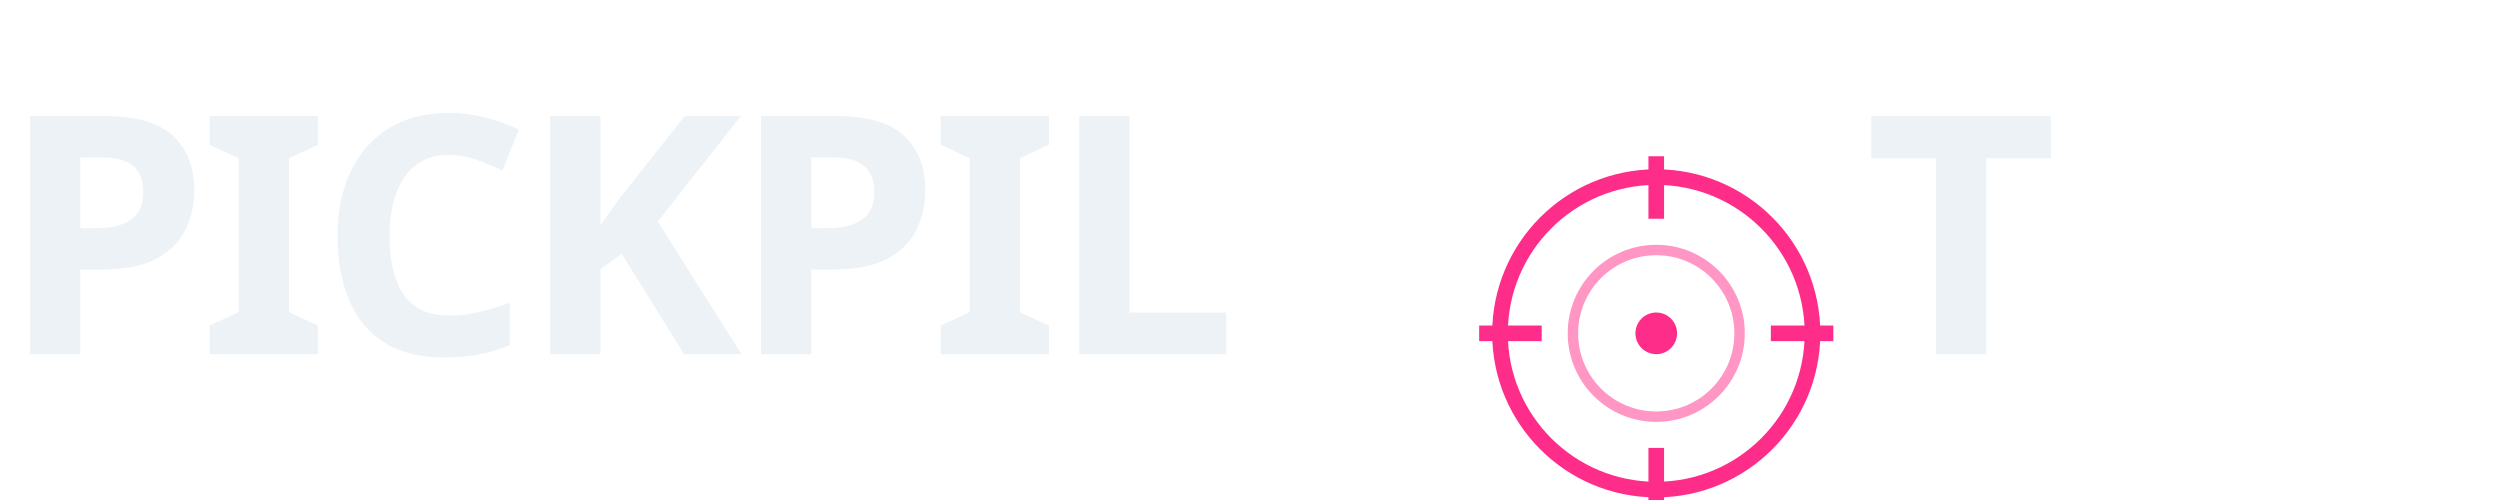
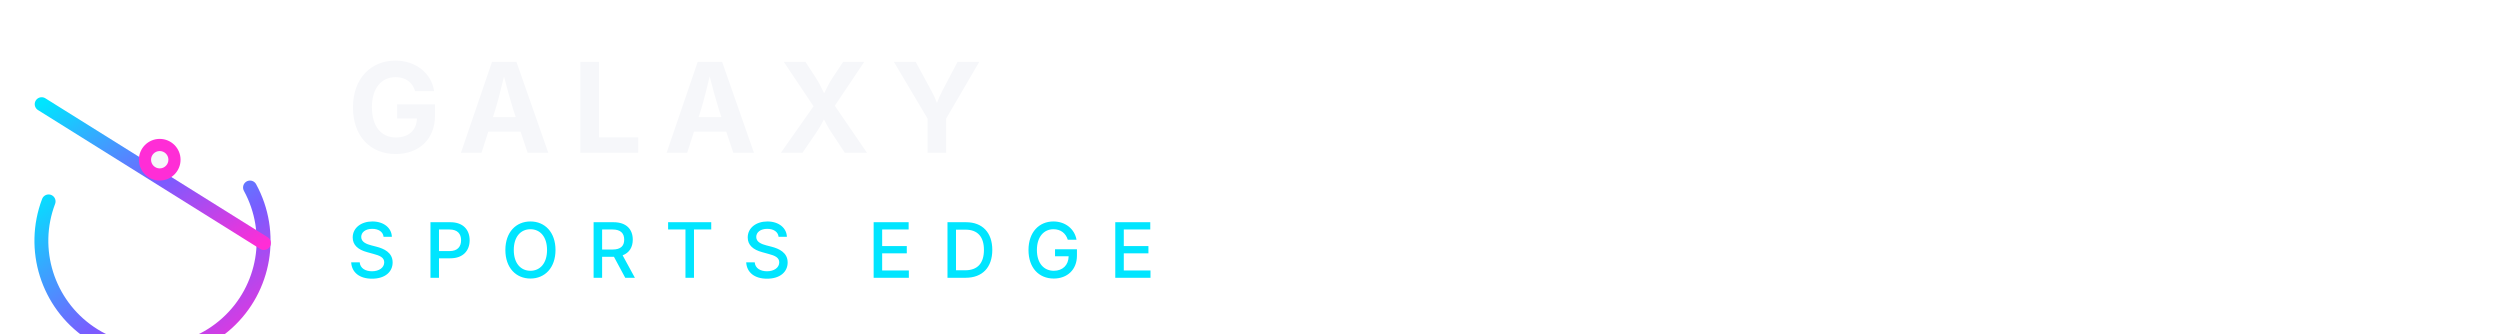
- <svg xmlns="http://www.w3.org/2000/svg" viewBox="0 0 480 96" width="480" height="96" role="img" aria-label="PickPilot wordmark">
-   <text x="0" y="68" fill="#EDF2F7" font-family="'Syne', 'Space Grotesk', system-ui, sans-serif" font-weight="800" font-size="64" letter-spacing="-2">PICKPIL</text>
-   <g transform="translate(286, 32)">
-     <circle cx="32" cy="32" r="30" fill="none" stroke="#FF2D8A" stroke-width="3" />
-     <circle cx="32" cy="32" r="16" fill="none" stroke="#FF2D8A" stroke-width="2" opacity="0.5" />
-     <line x1="32" y1="-2" x2="32" y2="10" stroke="#FF2D8A" stroke-width="3" />
-     <line x1="32" y1="54" x2="32" y2="66" stroke="#FF2D8A" stroke-width="3" />
-     <line x1="-2" y1="32" x2="10" y2="32" stroke="#FF2D8A" stroke-width="3" />
-     <line x1="54" y1="32" x2="66" y2="32" stroke="#FF2D8A" stroke-width="3" />
-     <circle cx="32" cy="32" r="4" fill="#FF2D8A" />
+ <svg xmlns="http://www.w3.org/2000/svg" viewBox="0 0 720 96" width="720" height="96" role="img" aria-label="Galaxy Sports Edge wordmark">
+   <defs>
+     <linearGradient id="gse-w-grad" x1="0%" y1="0%" x2="100%" y2="100%">
+       <stop offset="0%" stop-color="#00E5FF" />
+       <stop offset="55%" stop-color="#7A5CFF" />
+       <stop offset="100%" stop-color="#FF2DD6" />
+     </linearGradient>
+   </defs>
+   <g transform="translate(8, 16)">
+     <path d="M 6 42 A 32 32 0 1 0 64 38" fill="none" stroke="url(#gse-w-grad)" stroke-width="4" stroke-linecap="round" />
+     <line x1="4" y1="14" x2="68" y2="54" stroke="url(#gse-w-grad)" stroke-width="4" stroke-linecap="round" />
+     <circle cx="38" cy="30" r="6" fill="#FF2DD6" />
+     <circle cx="38" cy="30" r="2.5" fill="#F6F7FA" />
  </g>
-   <text x="358" y="68" fill="#EDF2F7" font-family="'Syne', 'Space Grotesk', system-ui, sans-serif" font-weight="800" font-size="64" letter-spacing="-2">T</text>
+   <text x="100" y="44" fill="#F6F7FA" font-family="'Exo 2', 'Inter', system-ui, sans-serif" font-weight="700" font-size="36" letter-spacing="6">GALAXY</text>
+   <text x="100" y="80" fill="#00E5FF" font-family="'Exo 2', 'Inter', system-ui, sans-serif" font-weight="500" font-size="22" letter-spacing="8">SPORTS EDGE</text>
</svg>
